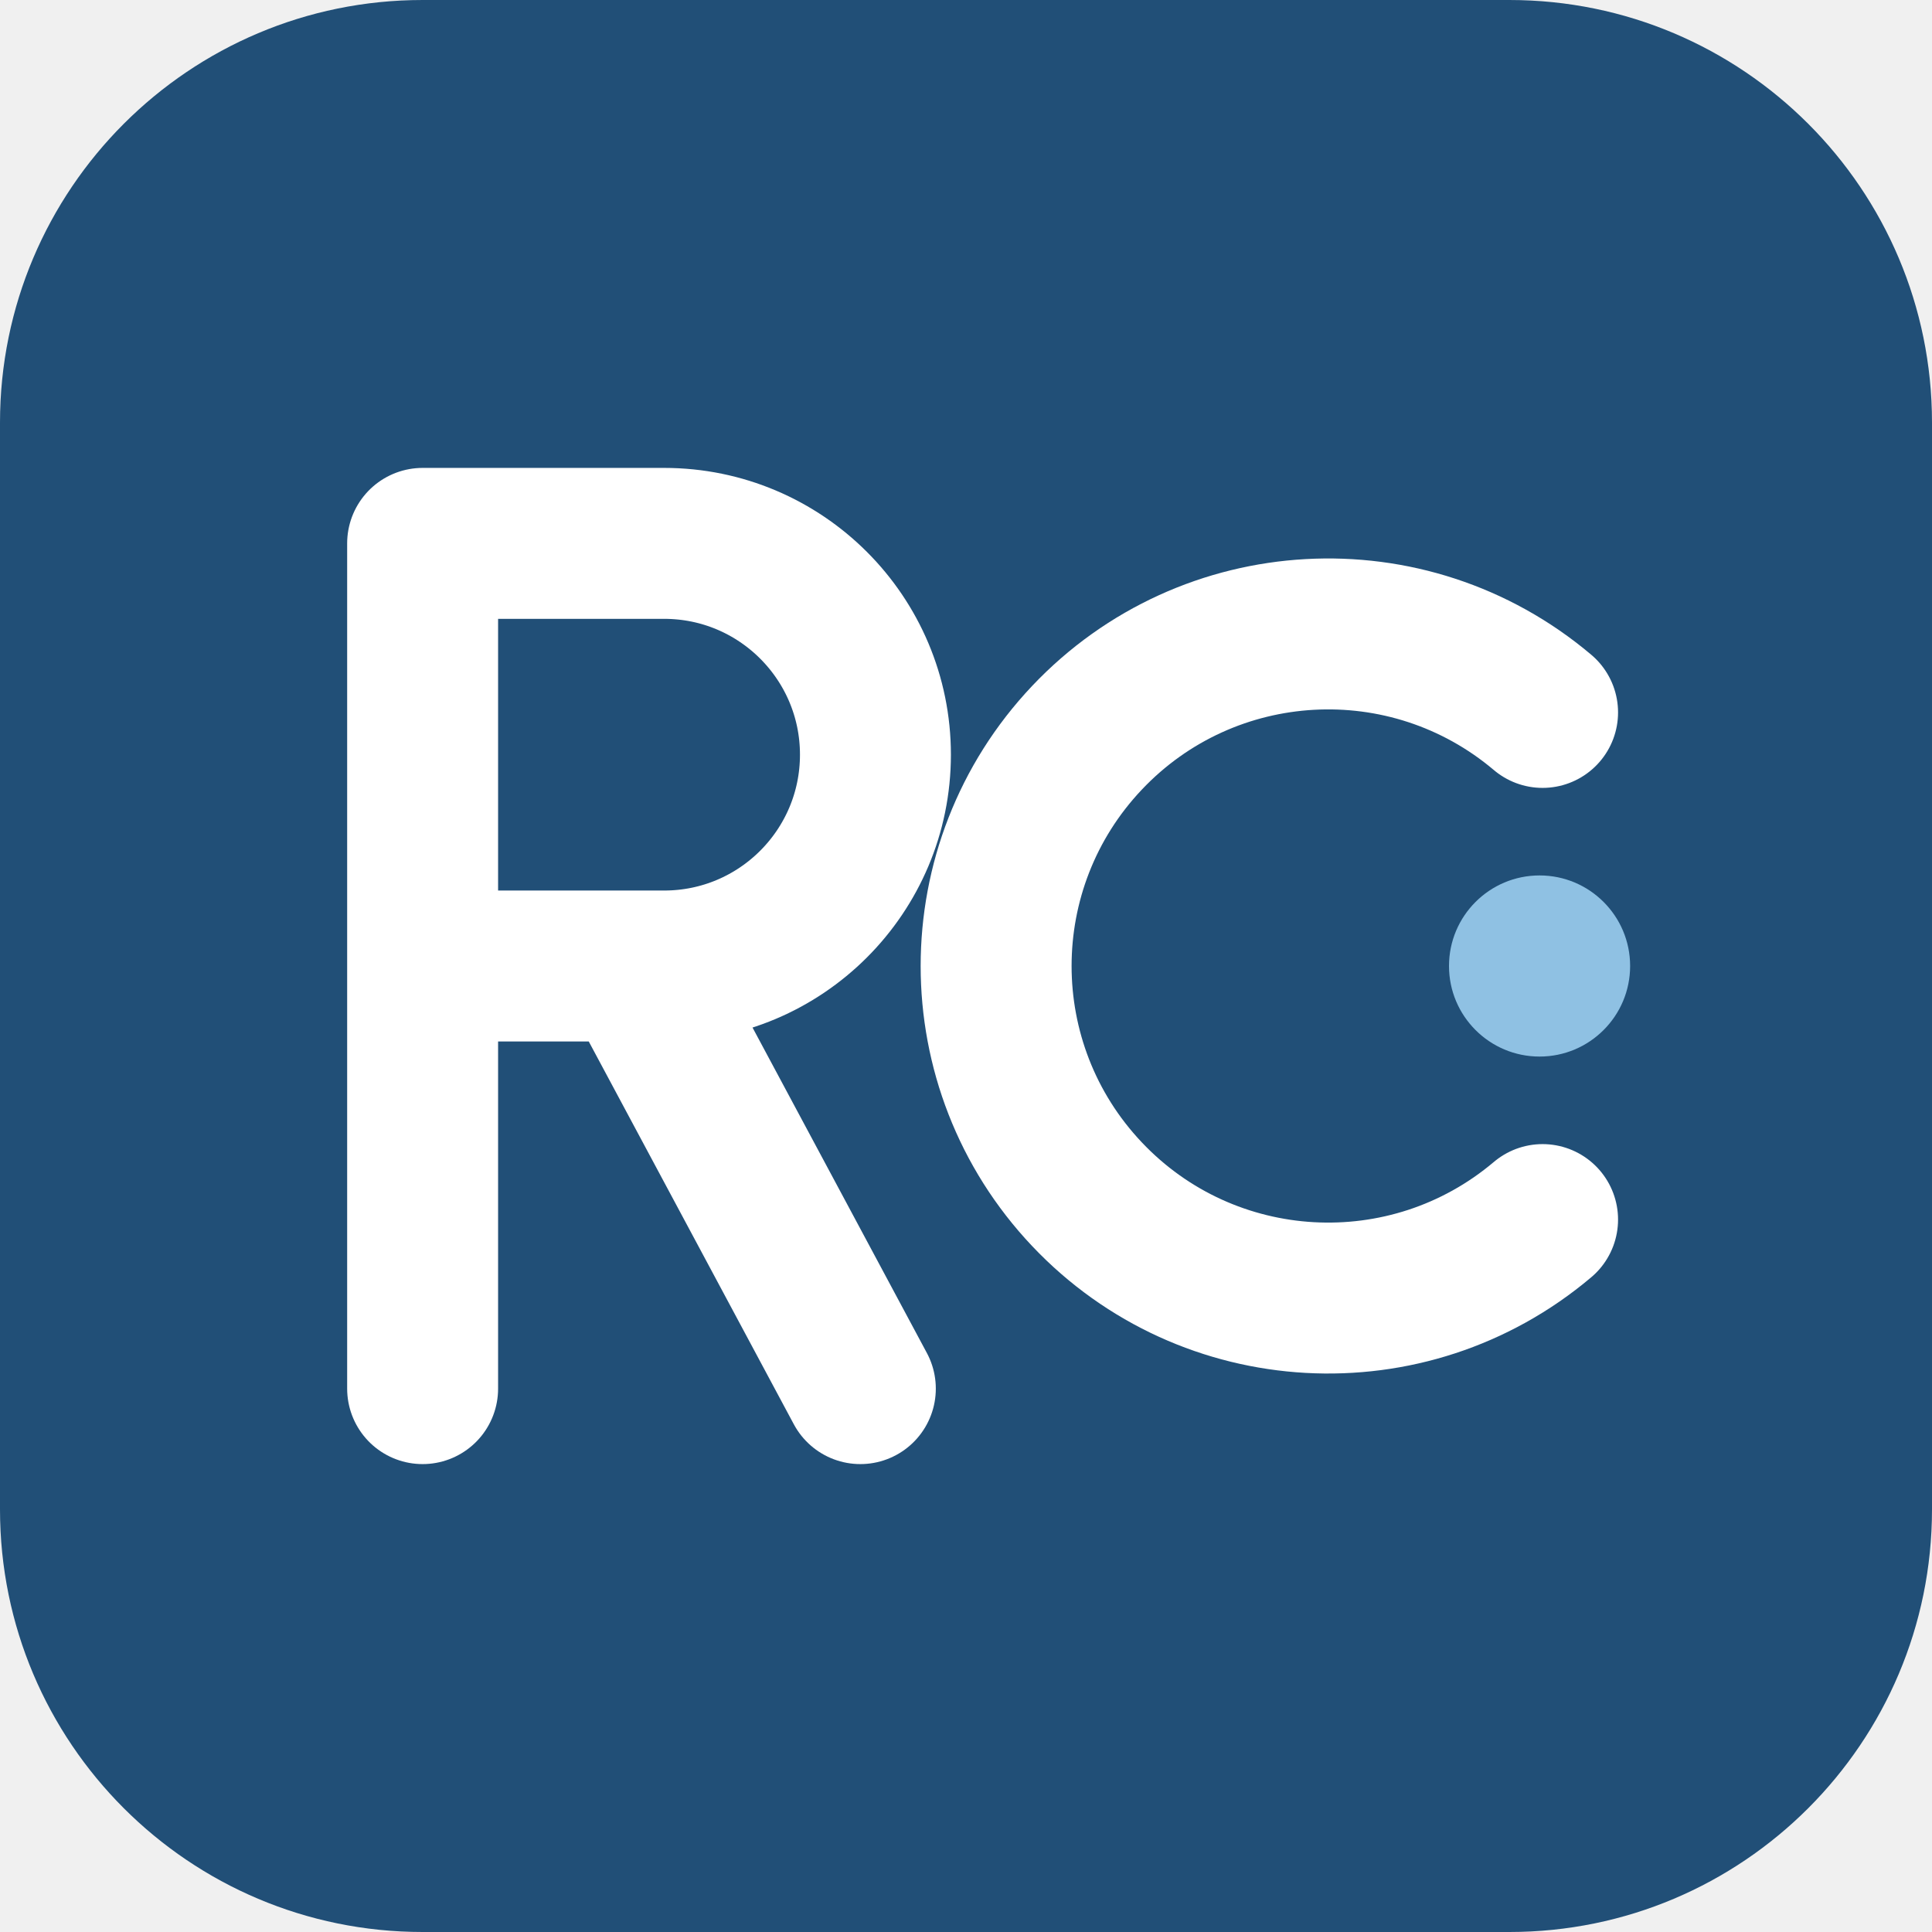
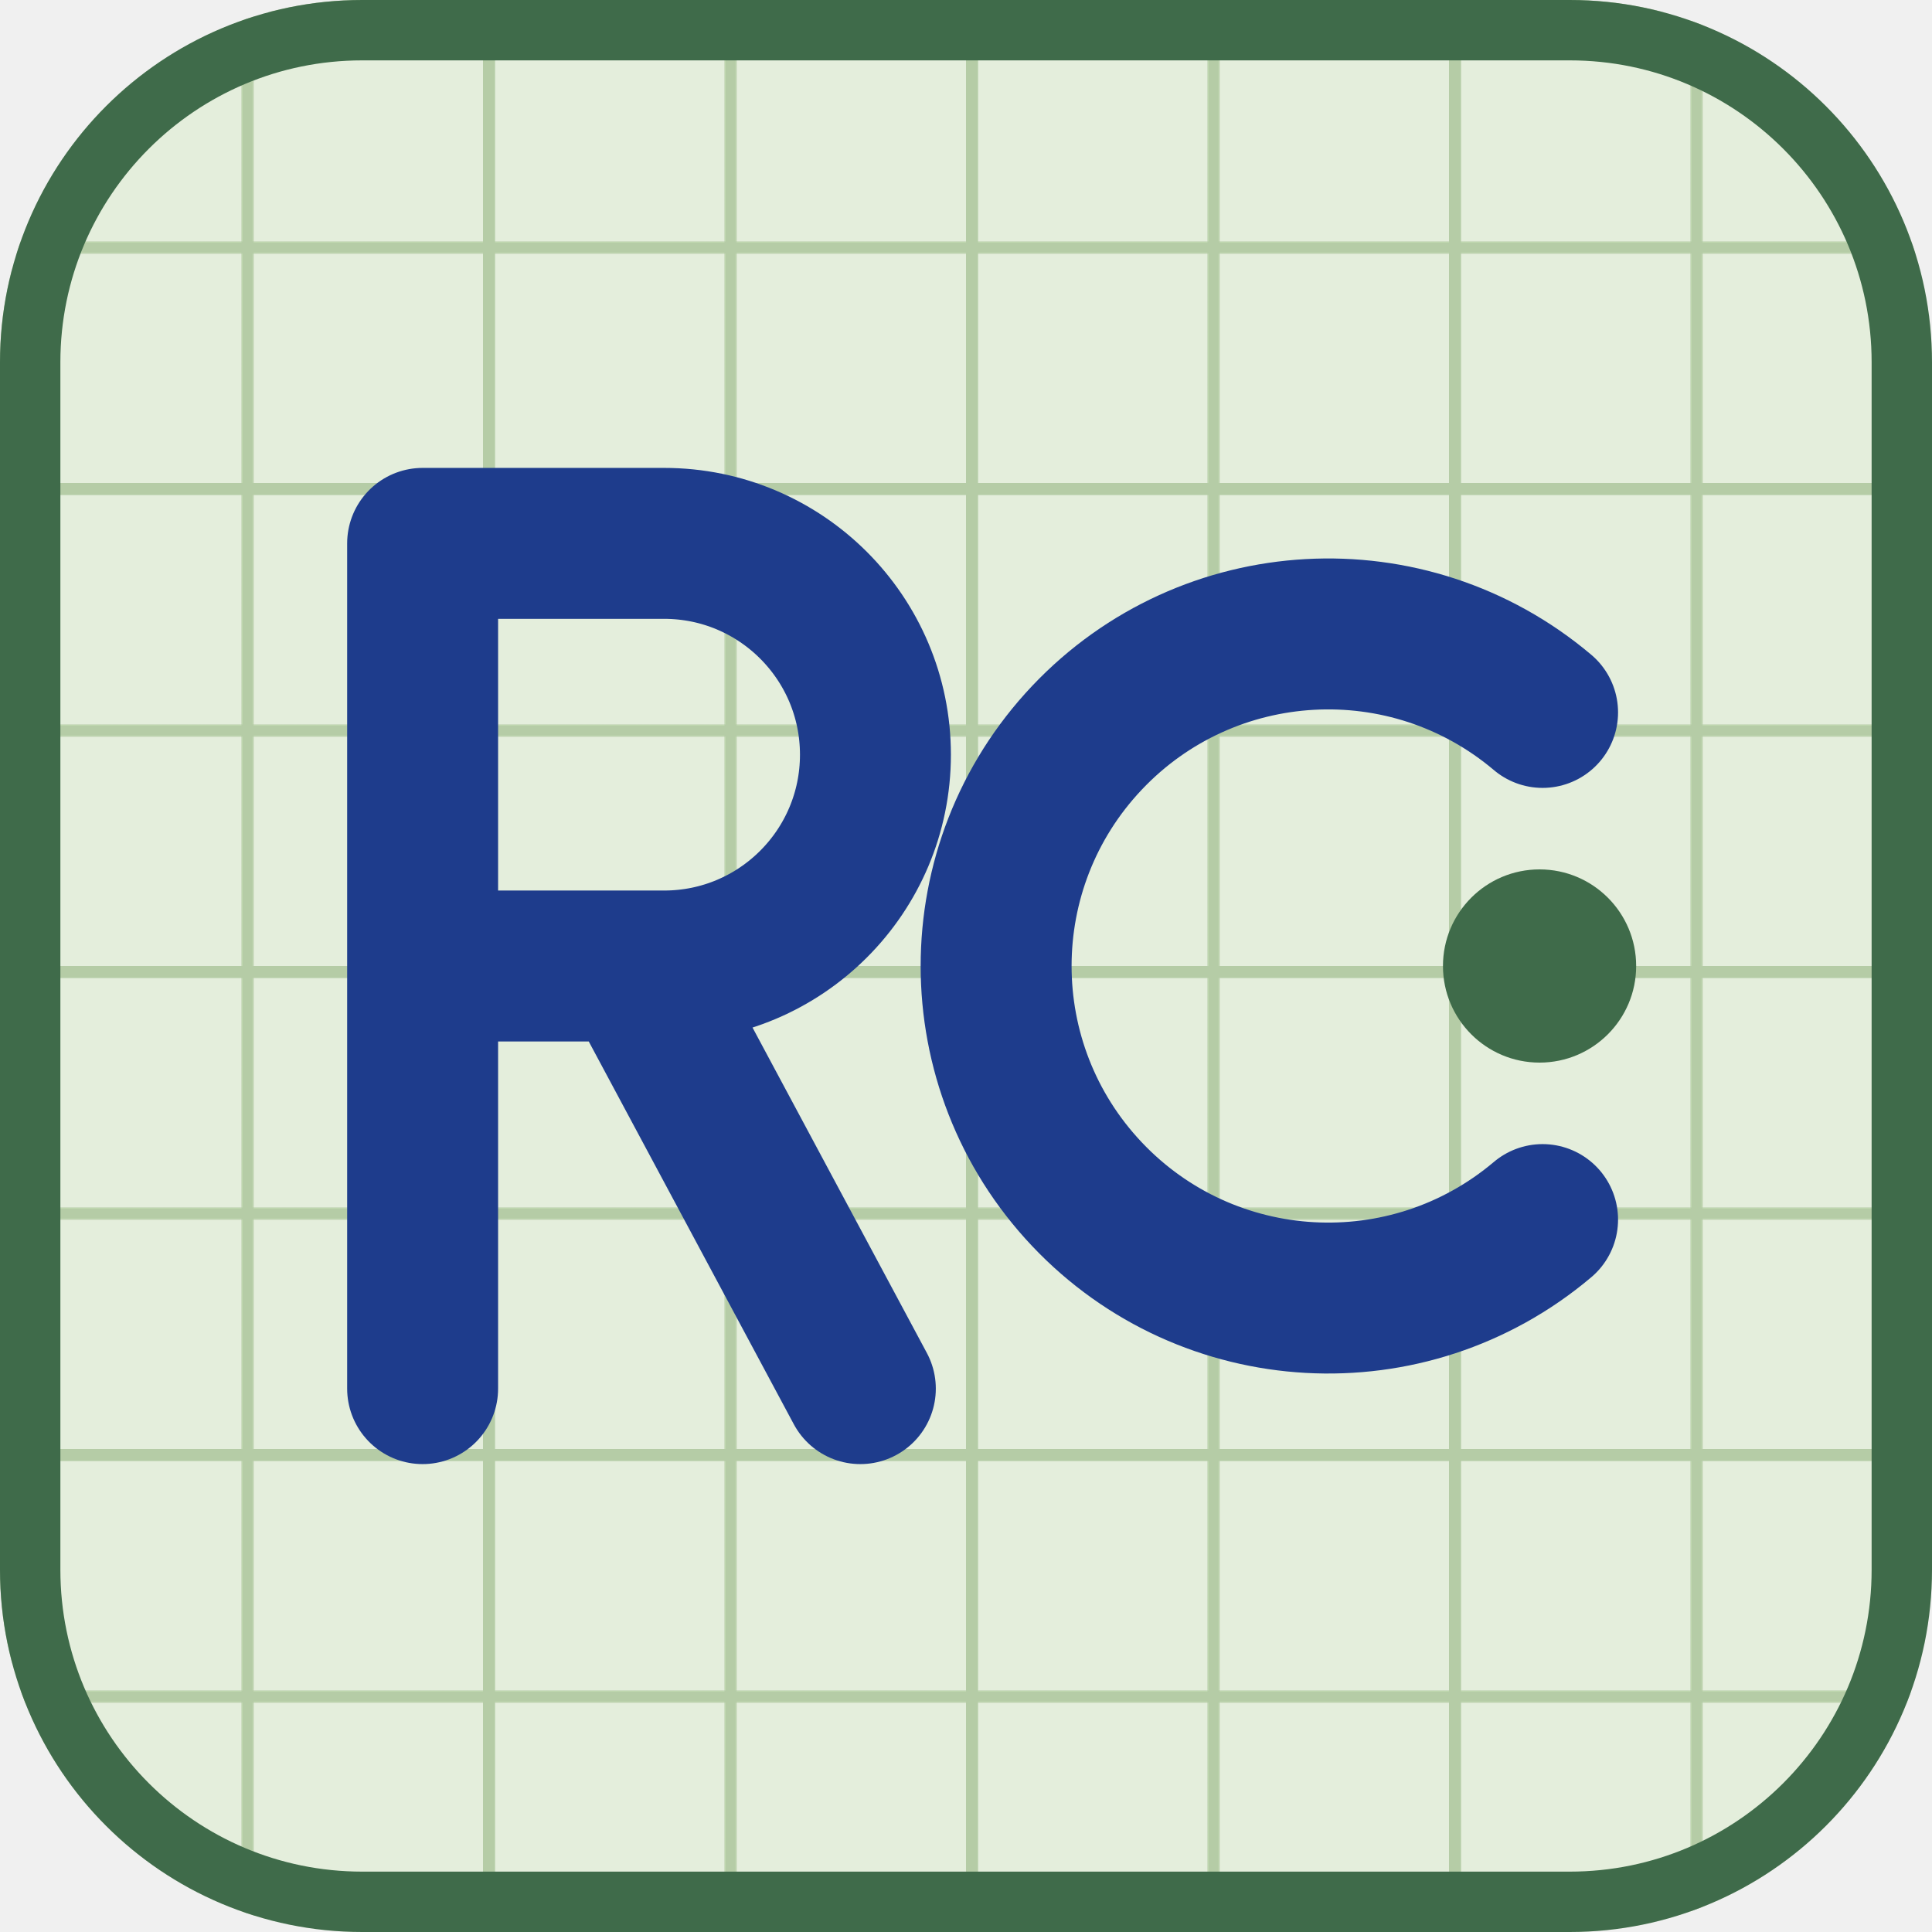
<svg xmlns="http://www.w3.org/2000/svg" viewBox="0 0 64 64" role="img" aria-label="Rodolfo Carobene logo">
-   <rect width="64" height="64" rx="14" fill="#214F77" />
-   <g transform="translate(-2 0)">
-     <g fill="none" stroke="#FFFFFF" stroke-width="5" stroke-linecap="round" stroke-linejoin="round">
-       <path d="M16 46V18h8a7 7 0 0 1 0 14h-8M23 32l7.5 14" />
-       <path d="M53.1 23.6A11 11 0 1 0 53.1 40.4" />
-     </g>
-     <circle cx="53" cy="32" r="3" fill="#8FC1E3" />
+   <defs>
+     <pattern id="grid" width="8" height="8" patternUnits="userSpaceOnUse">
+       <path d="M8 0H0V8" fill="none" stroke="#B5CCA6" stroke-width="0.8" />
+     </pattern>
+   </defs>
+   <rect width="64" height="64" rx="12" fill="#E4EEDC" />
+   <rect width="64" height="64" rx="12" fill="url(#grid)" />
+   <rect x="1" y="1" width="62" height="62" rx="11" fill="none" stroke="#3F6B4A" stroke-width="2" />
+   <g fill="none" stroke="#1E3C8C" stroke-width="5" stroke-linecap="round" stroke-linejoin="round" transform="translate(-2 0)">
+     <path d="M16 46V18h8a7 7 0 0 1 0 14h-8M23 32l7.5 14" />
+     <path d="M53.1 23.6A11 11 0 1 0 53.1 40.4" />
  </g>
+   <circle cx="51" cy="32" r="3.2" fill="#3F6B4A" />
</svg>
